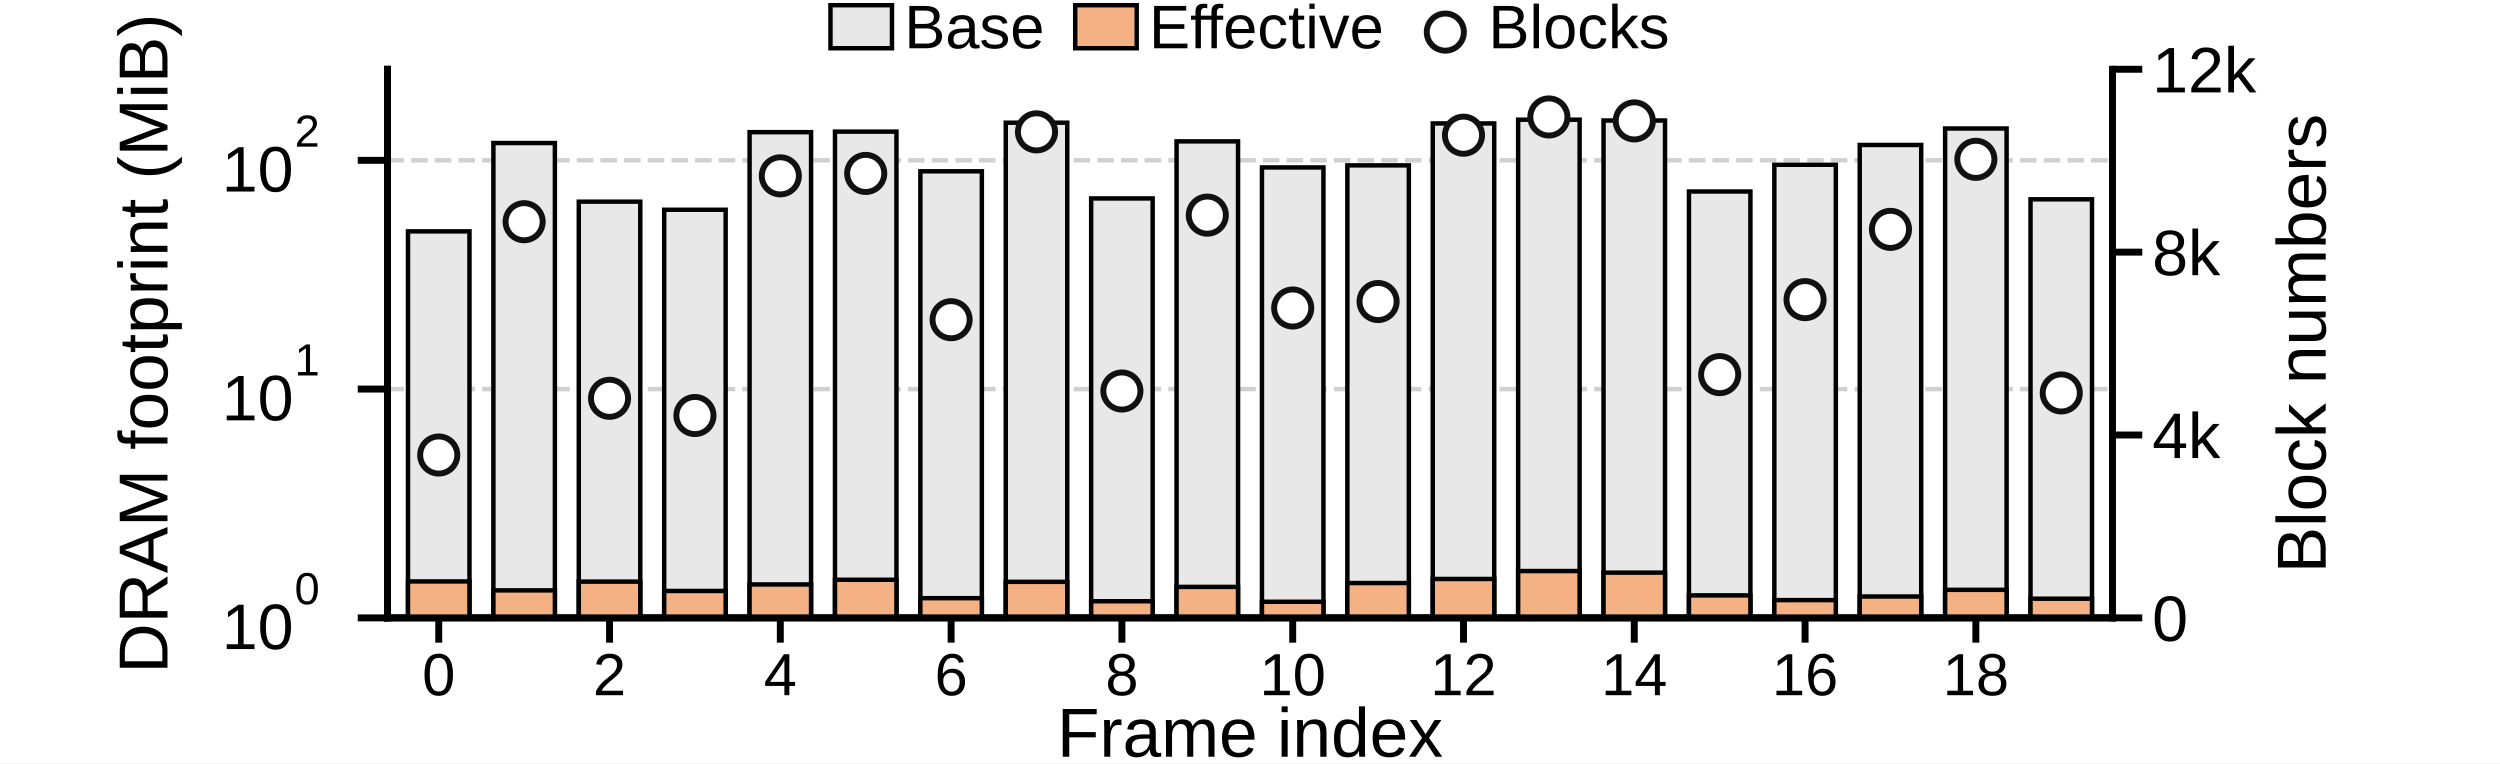
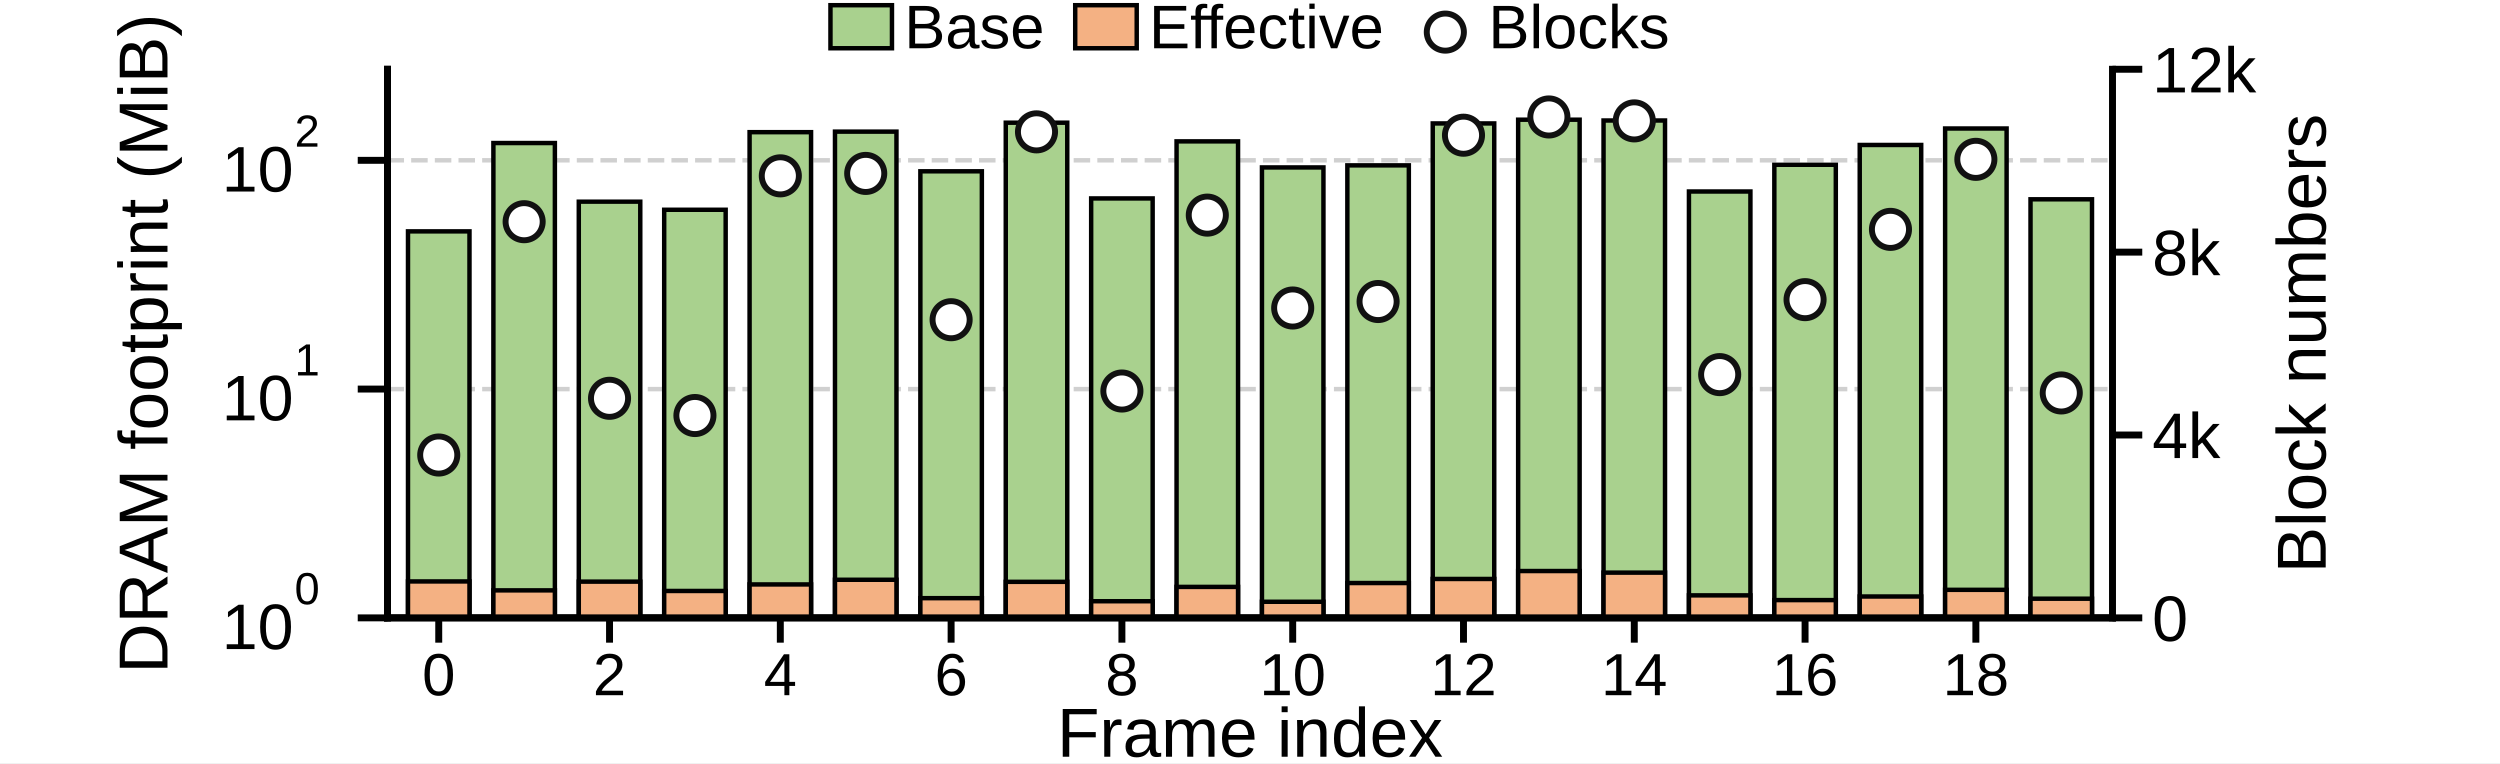
<svg xmlns="http://www.w3.org/2000/svg" xmlns:xlink="http://www.w3.org/1999/xlink" width="252pt" height="76.92pt" viewBox="0 0 252 76.92" version="1.1">
  <defs>
    <style type="text/css">*{stroke-linejoin: round; stroke-linecap: butt}</style>
  </defs>
  <g id="figure_1">
    <g id="patch_1">
      <path d="M 0 76.92  L 252 76.92  L 252 0  L 0 0  z " style="fill: #ffffff" />
    </g>
    <g id="axes_1">
      <g id="patch_2">
        <path d="M 39.06 62.28  L 212.94 62.28  L 212.94 6.984  L 39.06 6.984  z " style="fill: #ffffff" />
      </g>
      <g id="matplotlib.axis_1">
        <g id="xtick_1">
          <g id="line2d_1">
            <defs>
-               <path id="m3456d1a14d" d="M 0 0  L 0 2.5  " style="stroke: #000000; stroke-width: 0.7" />
+               <path id="m3643bd34aa" d="M 0 0  L 0 2.5  " style="stroke: #000000; stroke-width: 0.7" />
            </defs>
            <g>
-               <use xlink:href="#m3456d1a14d" x="44.225" y="62.28" style="stroke: #000000; stroke-width: 0.7" />
+               <use xlink:href="#m3643bd34aa" x="44.225" y="62.28" style="stroke: #000000; stroke-width: 0.7" />
            </g>
          </g>
          <g id="text_1">
            <text style="font: 6px 'Arial', 'Helvetica', 'DejaVu Sans', sans-serif; text-anchor: middle" x="44.225" y="70.075" transform="rotate(-0 44.22475 70.07469)">0</text>
          </g>
        </g>
        <g id="xtick_2">
          <g id="line2d_2">
            <g>
-               <use xlink:href="#m3456d1a14d" x="61.441" y="62.28" style="stroke: #000000; stroke-width: 0.7" />
+               <use xlink:href="#m3643bd34aa" x="61.441" y="62.28" style="stroke: #000000; stroke-width: 0.7" />
            </g>
          </g>
          <g id="text_2">
            <text style="font: 6px 'Arial', 'Helvetica', 'DejaVu Sans', sans-serif; text-anchor: middle" x="61.441" y="70.075" transform="rotate(-0 61.44059 70.07469)">2</text>
          </g>
        </g>
        <g id="xtick_3">
          <g id="line2d_3">
            <g>
-               <use xlink:href="#m3456d1a14d" x="78.656" y="62.28" style="stroke: #000000; stroke-width: 0.7" />
+               <use xlink:href="#m3643bd34aa" x="78.656" y="62.28" style="stroke: #000000; stroke-width: 0.7" />
            </g>
          </g>
          <g id="text_3">
            <text style="font: 6px 'Arial', 'Helvetica', 'DejaVu Sans', sans-serif; text-anchor: middle" x="78.656" y="70.075" transform="rotate(-0 78.65644 70.07469)">4</text>
          </g>
        </g>
        <g id="xtick_4">
          <g id="line2d_4">
            <g>
-               <use xlink:href="#m3456d1a14d" x="95.872" y="62.28" style="stroke: #000000; stroke-width: 0.7" />
+               <use xlink:href="#m3643bd34aa" x="95.872" y="62.28" style="stroke: #000000; stroke-width: 0.7" />
            </g>
          </g>
          <g id="text_4">
            <text style="font: 6px 'Arial', 'Helvetica', 'DejaVu Sans', sans-serif; text-anchor: middle" x="95.872" y="70.075" transform="rotate(-0 95.87228 70.07469)">6</text>
          </g>
        </g>
        <g id="xtick_5">
          <g id="line2d_5">
            <g>
-               <use xlink:href="#m3456d1a14d" x="113.088" y="62.28" style="stroke: #000000; stroke-width: 0.7" />
+               <use xlink:href="#m3643bd34aa" x="113.088" y="62.28" style="stroke: #000000; stroke-width: 0.7" />
            </g>
          </g>
          <g id="text_5">
            <text style="font: 6px 'Arial', 'Helvetica', 'DejaVu Sans', sans-serif; text-anchor: middle" x="113.088" y="70.075" transform="rotate(-0 113.0881 70.07469)">8</text>
          </g>
        </g>
        <g id="xtick_6">
          <g id="line2d_6">
            <g>
-               <use xlink:href="#m3456d1a14d" x="130.304" y="62.28" style="stroke: #000000; stroke-width: 0.7" />
+               <use xlink:href="#m3643bd34aa" x="130.304" y="62.28" style="stroke: #000000; stroke-width: 0.7" />
            </g>
          </g>
          <g id="text_6">
            <text style="font: 6px 'Arial', 'Helvetica', 'DejaVu Sans', sans-serif; text-anchor: middle" x="130.304" y="70.075" transform="rotate(-0 130.304 70.07469)">10</text>
          </g>
        </g>
        <g id="xtick_7">
          <g id="line2d_7">
            <g>
-               <use xlink:href="#m3456d1a14d" x="147.52" y="62.28" style="stroke: #000000; stroke-width: 0.7" />
+               <use xlink:href="#m3643bd34aa" x="147.52" y="62.28" style="stroke: #000000; stroke-width: 0.7" />
            </g>
          </g>
          <g id="text_7">
            <text style="font: 6px 'Arial', 'Helvetica', 'DejaVu Sans', sans-serif; text-anchor: middle" x="147.52" y="70.075" transform="rotate(-0 147.5198 70.07469)">12</text>
          </g>
        </g>
        <g id="xtick_8">
          <g id="line2d_8">
            <g>
-               <use xlink:href="#m3456d1a14d" x="164.736" y="62.28" style="stroke: #000000; stroke-width: 0.7" />
+               <use xlink:href="#m3643bd34aa" x="164.736" y="62.28" style="stroke: #000000; stroke-width: 0.7" />
            </g>
          </g>
          <g id="text_8">
            <text style="font: 6px 'Arial', 'Helvetica', 'DejaVu Sans', sans-serif; text-anchor: middle" x="164.736" y="70.075" transform="rotate(-0 164.7356 70.07469)">14</text>
          </g>
        </g>
        <g id="xtick_9">
          <g id="line2d_9">
            <g>
-               <use xlink:href="#m3456d1a14d" x="181.951" y="62.28" style="stroke: #000000; stroke-width: 0.7" />
+               <use xlink:href="#m3643bd34aa" x="181.951" y="62.28" style="stroke: #000000; stroke-width: 0.7" />
            </g>
          </g>
          <g id="text_9">
            <text style="font: 6px 'Arial', 'Helvetica', 'DejaVu Sans', sans-serif; text-anchor: middle" x="181.951" y="70.075" transform="rotate(-0 181.9515 70.07469)">16</text>
          </g>
        </g>
        <g id="xtick_10">
          <g id="line2d_10">
            <g>
-               <use xlink:href="#m3456d1a14d" x="199.167" y="62.28" style="stroke: #000000; stroke-width: 0.7" />
+               <use xlink:href="#m3643bd34aa" x="199.167" y="62.28" style="stroke: #000000; stroke-width: 0.7" />
            </g>
          </g>
          <g id="text_10">
            <text style="font: 6px 'Arial', 'Helvetica', 'DejaVu Sans', sans-serif; text-anchor: middle" x="199.167" y="70.075" transform="rotate(-0 199.1673 70.07469)">18</text>
          </g>
        </g>
        <g id="text_11">
          <text style="font: 7px 'Arial', 'Helvetica', 'DejaVu Sans', sans-serif; text-anchor: middle" x="126" y="76.278" transform="rotate(-0 126 76.27766)">Frame index</text>
        </g>
      </g>
      <g id="matplotlib.axis_2">
        <g id="ytick_1">
          <g id="line2d_11">
-             <path d="M 39.06 62.28  L 212.94 62.28  " clip-path="url(#pc72b36c7e8)" style="fill: none; stroke-dasharray: 1.665,0.72; stroke-dashoffset: 0; stroke: #d0d0d0; stroke-width: 0.45" />
+             <path d="M 39.06 62.28  L 212.94 62.28  " clip-path="url(#p3e75cfe06c)" style="fill: none; stroke-dasharray: 1.665,0.72; stroke-dashoffset: 0; stroke: #d0d0d0; stroke-width: 0.45" />
          </g>
          <g id="line2d_12">
            <defs>
-               <path id="m061d90dbab" d="M 0 0  L -3 0  " style="stroke: #000000; stroke-width: 0.7" />
+               <path id="m4a0d9d405e" d="M 0 0  L -3 0  " style="stroke: #000000; stroke-width: 0.7" />
            </defs>
            <g>
-               <use xlink:href="#m061d90dbab" x="39.06" y="62.28" style="stroke: #000000; stroke-width: 0.7" />
+               <use xlink:href="#m4a0d9d405e" x="39.06" y="62.28" style="stroke: #000000; stroke-width: 0.7" />
            </g>
          </g>
          <g id="text_12">
            <g transform="translate(22.355 65.63156)">
              <text>
                <tspan style="font: 6.5px 'Arial'" x="0 3.615" y="-0.2">10</tspan>
                <tspan style="font: 4.55px 'Arial'" x="7.343" y="-4.73">0</tspan>
              </text>
            </g>
          </g>
        </g>
        <g id="ytick_2">
          <g id="line2d_13">
-             <path d="M 39.06 39.22  L 212.94 39.22  " clip-path="url(#pc72b36c7e8)" style="fill: none; stroke-dasharray: 1.665,0.72; stroke-dashoffset: 0; stroke: #d0d0d0; stroke-width: 0.45" />
+             <path d="M 39.06 39.22  L 212.94 39.22  " clip-path="url(#p3e75cfe06c)" style="fill: none; stroke-dasharray: 1.665,0.72; stroke-dashoffset: 0; stroke: #d0d0d0; stroke-width: 0.45" />
          </g>
          <g id="line2d_14">
            <g>
-               <use xlink:href="#m061d90dbab" x="39.06" y="39.22" style="stroke: #000000; stroke-width: 0.7" />
+               <use xlink:href="#m4a0d9d405e" x="39.06" y="39.22" style="stroke: #000000; stroke-width: 0.7" />
            </g>
          </g>
          <g id="text_13">
            <g transform="translate(22.355 42.57177)">
              <text>
                <tspan style="font: 6.5px 'Arial'" x="0 3.615" y="-0.2">10</tspan>
                <tspan style="font: 4.55px 'Arial'" x="7.343" y="-4.73">1</tspan>
              </text>
            </g>
          </g>
        </g>
        <g id="ytick_3">
          <g id="line2d_15">
-             <path d="M 39.06 16.16  L 212.94 16.16  " clip-path="url(#pc72b36c7e8)" style="fill: none; stroke-dasharray: 1.665,0.72; stroke-dashoffset: 0; stroke: #d0d0d0; stroke-width: 0.45" />
+             <path d="M 39.06 16.16  L 212.94 16.16  " clip-path="url(#p3e75cfe06c)" style="fill: none; stroke-dasharray: 1.665,0.72; stroke-dashoffset: 0; stroke: #d0d0d0; stroke-width: 0.45" />
          </g>
          <g id="line2d_16">
            <g>
-               <use xlink:href="#m061d90dbab" x="39.06" y="16.16" style="stroke: #000000; stroke-width: 0.7" />
+               <use xlink:href="#m4a0d9d405e" x="39.06" y="16.16" style="stroke: #000000; stroke-width: 0.7" />
            </g>
          </g>
          <g id="text_14">
            <g transform="translate(22.355 19.51198)">
              <text>
                <tspan style="font: 6.5px 'Arial'" x="0 3.615" y="-0.2">10</tspan>
                <tspan style="font: 4.55px 'Arial'" x="7.343" y="-4.73">2</tspan>
              </text>
            </g>
          </g>
        </g>
        <g id="text_15">
          <text style="font: 7px 'Arial', 'Helvetica', 'DejaVu Sans', sans-serif; text-anchor: middle" x="16.882" y="34.632" transform="rotate(-90 16.88172 34.632)">DRAM footprint (MiB)</text>
        </g>
      </g>
      <g id="patch_3">
        <path d="M 39.06 62.28  L 39.06 6.984  " style="fill: none; stroke: #000000; stroke-width: 0.7; stroke-linejoin: miter; stroke-linecap: square" />
      </g>
      <g id="patch_4">
        <path d="M 39.06 62.28  L 212.94 62.28  " style="fill: none; stroke: #000000; stroke-width: 0.7; stroke-linejoin: miter; stroke-linecap: square" />
      </g>
      <g id="patch_5">
-         <path d="M 41.126 62.28  L 47.324 62.28  L 47.324 23.321  L 41.126 23.321  z " clip-path="url(#pc72b36c7e8)" style="fill: #e8e8e8; stroke: #000000; stroke-width: 0.45; stroke-linejoin: miter" />
+         <path d="M 41.126 62.28  L 47.324 62.28  L 47.324 23.321  L 41.126 23.321  z " clip-path="url(#p3e75cfe06c)" style="fill: #a9d18e; stroke: #000000; stroke-width: 0.45; stroke-linejoin: miter" />
      </g>
      <g id="patch_6">
-         <path d="M 49.734 62.28  L 55.932 62.28  L 55.932 14.418  L 49.734 14.418  z " clip-path="url(#pc72b36c7e8)" style="fill: #e8e8e8; stroke: #000000; stroke-width: 0.45; stroke-linejoin: miter" />
+         <path d="M 49.734 62.28  L 55.932 62.28  L 55.932 14.418  L 49.734 14.418  z " clip-path="url(#p3e75cfe06c)" style="fill: #a9d18e; stroke: #000000; stroke-width: 0.45; stroke-linejoin: miter" />
      </g>
      <g id="patch_7">
-         <path d="M 58.342 62.28  L 64.539 62.28  L 64.539 20.328  L 58.342 20.328  z " clip-path="url(#pc72b36c7e8)" style="fill: #e8e8e8; stroke: #000000; stroke-width: 0.45; stroke-linejoin: miter" />
+         <path d="M 58.342 62.28  L 64.539 62.28  L 64.539 20.328  L 58.342 20.328  z " clip-path="url(#p3e75cfe06c)" style="fill: #a9d18e; stroke: #000000; stroke-width: 0.45; stroke-linejoin: miter" />
      </g>
      <g id="patch_8">
-         <path d="M 66.95 62.28  L 73.147 62.28  L 73.147 21.147  L 66.95 21.147  z " clip-path="url(#pc72b36c7e8)" style="fill: #e8e8e8; stroke: #000000; stroke-width: 0.45; stroke-linejoin: miter" />
+         <path d="M 66.95 62.28  L 73.147 62.28  L 73.147 21.147  L 66.95 21.147  z " clip-path="url(#p3e75cfe06c)" style="fill: #a9d18e; stroke: #000000; stroke-width: 0.45; stroke-linejoin: miter" />
      </g>
      <g id="patch_9">
-         <path d="M 75.558 62.28  L 81.755 62.28  L 81.755 13.321  L 75.558 13.321  z " clip-path="url(#pc72b36c7e8)" style="fill: #e8e8e8; stroke: #000000; stroke-width: 0.45; stroke-linejoin: miter" />
+         <path d="M 75.558 62.28  L 81.755 62.28  L 81.755 13.321  L 75.558 13.321  z " clip-path="url(#p3e75cfe06c)" style="fill: #a9d18e; stroke: #000000; stroke-width: 0.45; stroke-linejoin: miter" />
      </g>
      <g id="patch_10">
-         <path d="M 84.166 62.28  L 90.363 62.28  L 90.363 13.266  L 84.166 13.266  z " clip-path="url(#pc72b36c7e8)" style="fill: #e8e8e8; stroke: #000000; stroke-width: 0.45; stroke-linejoin: miter" />
+         <path d="M 84.166 62.28  L 90.363 62.28  L 90.363 13.266  L 84.166 13.266  z " clip-path="url(#p3e75cfe06c)" style="fill: #a9d18e; stroke: #000000; stroke-width: 0.45; stroke-linejoin: miter" />
      </g>
      <g id="patch_11">
-         <path d="M 92.773 62.28  L 98.971 62.28  L 98.971 17.264  L 92.773 17.264  z " clip-path="url(#pc72b36c7e8)" style="fill: #e8e8e8; stroke: #000000; stroke-width: 0.45; stroke-linejoin: miter" />
+         <path d="M 92.773 62.28  L 98.971 62.28  L 98.971 17.264  L 92.773 17.264  z " clip-path="url(#p3e75cfe06c)" style="fill: #a9d18e; stroke: #000000; stroke-width: 0.45; stroke-linejoin: miter" />
      </g>
      <g id="patch_12">
-         <path d="M 101.381 62.28  L 107.579 62.28  L 107.579 12.371  L 101.381 12.371  z " clip-path="url(#pc72b36c7e8)" style="fill: #e8e8e8; stroke: #000000; stroke-width: 0.45; stroke-linejoin: miter" />
+         <path d="M 101.381 62.28  L 107.579 62.28  L 107.579 12.371  L 101.381 12.371  z " clip-path="url(#p3e75cfe06c)" style="fill: #a9d18e; stroke: #000000; stroke-width: 0.45; stroke-linejoin: miter" />
      </g>
      <g id="patch_13">
-         <path d="M 109.989 62.28  L 116.187 62.28  L 116.187 20.002  L 109.989 20.002  z " clip-path="url(#pc72b36c7e8)" style="fill: #e8e8e8; stroke: #000000; stroke-width: 0.45; stroke-linejoin: miter" />
+         <path d="M 109.989 62.28  L 116.187 62.28  L 116.187 20.002  L 109.989 20.002  z " clip-path="url(#p3e75cfe06c)" style="fill: #a9d18e; stroke: #000000; stroke-width: 0.45; stroke-linejoin: miter" />
      </g>
      <g id="patch_14">
-         <path d="M 118.597 62.28  L 124.795 62.28  L 124.795 14.252  L 118.597 14.252  z " clip-path="url(#pc72b36c7e8)" style="fill: #e8e8e8; stroke: #000000; stroke-width: 0.45; stroke-linejoin: miter" />
+         <path d="M 118.597 62.28  L 124.795 62.28  L 124.795 14.252  L 118.597 14.252  z " clip-path="url(#p3e75cfe06c)" style="fill: #a9d18e; stroke: #000000; stroke-width: 0.45; stroke-linejoin: miter" />
      </g>
      <g id="patch_15">
-         <path d="M 127.205 62.28  L 133.403 62.28  L 133.403 16.878  L 127.205 16.878  z " clip-path="url(#pc72b36c7e8)" style="fill: #e8e8e8; stroke: #000000; stroke-width: 0.45; stroke-linejoin: miter" />
+         <path d="M 127.205 62.28  L 133.403 62.28  L 133.403 16.878  L 127.205 16.878  z " clip-path="url(#p3e75cfe06c)" style="fill: #a9d18e; stroke: #000000; stroke-width: 0.45; stroke-linejoin: miter" />
      </g>
      <g id="patch_16">
-         <path d="M 135.813 62.28  L 142.011 62.28  L 142.011 16.671  L 135.813 16.671  z " clip-path="url(#pc72b36c7e8)" style="fill: #e8e8e8; stroke: #000000; stroke-width: 0.45; stroke-linejoin: miter" />
+         <path d="M 135.813 62.28  L 142.011 62.28  L 142.011 16.671  L 135.813 16.671  z " clip-path="url(#p3e75cfe06c)" style="fill: #a9d18e; stroke: #000000; stroke-width: 0.45; stroke-linejoin: miter" />
      </g>
      <g id="patch_17">
-         <path d="M 144.421 62.28  L 150.619 62.28  L 150.619 12.44  L 144.421 12.44  z " clip-path="url(#pc72b36c7e8)" style="fill: #e8e8e8; stroke: #000000; stroke-width: 0.45; stroke-linejoin: miter" />
+         <path d="M 144.421 62.28  L 150.619 62.28  L 150.619 12.44  L 144.421 12.44  z " clip-path="url(#p3e75cfe06c)" style="fill: #a9d18e; stroke: #000000; stroke-width: 0.45; stroke-linejoin: miter" />
      </g>
      <g id="patch_18">
-         <path d="M 153.029 62.28  L 159.227 62.28  L 159.227 12.068  L 153.029 12.068  z " clip-path="url(#pc72b36c7e8)" style="fill: #e8e8e8; stroke: #000000; stroke-width: 0.45; stroke-linejoin: miter" />
+         <path d="M 153.029 62.28  L 159.227 62.28  L 159.227 12.068  L 153.029 12.068  z " clip-path="url(#p3e75cfe06c)" style="fill: #a9d18e; stroke: #000000; stroke-width: 0.45; stroke-linejoin: miter" />
      </g>
      <g id="patch_19">
-         <path d="M 161.637 62.28  L 167.834 62.28  L 167.834 12.147  L 161.637 12.147  z " clip-path="url(#pc72b36c7e8)" style="fill: #e8e8e8; stroke: #000000; stroke-width: 0.45; stroke-linejoin: miter" />
+         <path d="M 161.637 62.28  L 167.834 62.28  L 167.834 12.147  L 161.637 12.147  z " clip-path="url(#p3e75cfe06c)" style="fill: #a9d18e; stroke: #000000; stroke-width: 0.45; stroke-linejoin: miter" />
      </g>
      <g id="patch_20">
-         <path d="M 170.245 62.28  L 176.442 62.28  L 176.442 19.302  L 170.245 19.302  z " clip-path="url(#pc72b36c7e8)" style="fill: #e8e8e8; stroke: #000000; stroke-width: 0.45; stroke-linejoin: miter" />
+         <path d="M 170.245 62.28  L 176.442 62.28  L 176.442 19.302  L 170.245 19.302  z " clip-path="url(#p3e75cfe06c)" style="fill: #a9d18e; stroke: #000000; stroke-width: 0.45; stroke-linejoin: miter" />
      </g>
      <g id="patch_21">
-         <path d="M 178.853 62.28  L 185.05 62.28  L 185.05 16.612  L 178.853 16.612  z " clip-path="url(#pc72b36c7e8)" style="fill: #e8e8e8; stroke: #000000; stroke-width: 0.45; stroke-linejoin: miter" />
+         <path d="M 178.853 62.28  L 185.05 62.28  L 185.05 16.612  L 178.853 16.612  z " clip-path="url(#p3e75cfe06c)" style="fill: #a9d18e; stroke: #000000; stroke-width: 0.45; stroke-linejoin: miter" />
      </g>
      <g id="patch_22">
-         <path d="M 187.461 62.28  L 193.658 62.28  L 193.658 14.614  L 187.461 14.614  z " clip-path="url(#pc72b36c7e8)" style="fill: #e8e8e8; stroke: #000000; stroke-width: 0.45; stroke-linejoin: miter" />
+         <path d="M 187.461 62.28  L 193.658 62.28  L 193.658 14.614  L 187.461 14.614  z " clip-path="url(#p3e75cfe06c)" style="fill: #a9d18e; stroke: #000000; stroke-width: 0.45; stroke-linejoin: miter" />
      </g>
      <g id="patch_23">
-         <path d="M 196.068 62.28  L 202.266 62.28  L 202.266 12.954  L 196.068 12.954  z " clip-path="url(#pc72b36c7e8)" style="fill: #e8e8e8; stroke: #000000; stroke-width: 0.45; stroke-linejoin: miter" />
+         <path d="M 196.068 62.28  L 202.266 62.28  L 202.266 12.954  L 196.068 12.954  z " clip-path="url(#p3e75cfe06c)" style="fill: #a9d18e; stroke: #000000; stroke-width: 0.45; stroke-linejoin: miter" />
      </g>
      <g id="patch_24">
-         <path d="M 204.676 62.28  L 210.874 62.28  L 210.874 20.087  L 204.676 20.087  z " clip-path="url(#pc72b36c7e8)" style="fill: #e8e8e8; stroke: #000000; stroke-width: 0.45; stroke-linejoin: miter" />
+         <path d="M 204.676 62.28  L 210.874 62.28  L 210.874 20.087  L 204.676 20.087  z " clip-path="url(#p3e75cfe06c)" style="fill: #a9d18e; stroke: #000000; stroke-width: 0.45; stroke-linejoin: miter" />
      </g>
      <g id="patch_25">
-         <path d="M 41.126 62.28  L 47.324 62.28  L 47.324 58.608  L 41.126 58.608  z " clip-path="url(#pc72b36c7e8)" style="fill: #f4b183; stroke: #000000; stroke-width: 0.45; stroke-linejoin: miter" />
+         <path d="M 41.126 62.28  L 47.324 62.28  L 47.324 58.608  L 41.126 58.608  z " clip-path="url(#p3e75cfe06c)" style="fill: #f4b183; stroke: #000000; stroke-width: 0.45; stroke-linejoin: miter" />
      </g>
      <g id="patch_26">
-         <path d="M 49.734 62.28  L 55.932 62.28  L 55.932 59.509  L 49.734 59.509  z " clip-path="url(#pc72b36c7e8)" style="fill: #f4b183; stroke: #000000; stroke-width: 0.45; stroke-linejoin: miter" />
+         <path d="M 49.734 62.28  L 55.932 62.28  L 55.932 59.509  L 49.734 59.509  z " clip-path="url(#p3e75cfe06c)" style="fill: #f4b183; stroke: #000000; stroke-width: 0.45; stroke-linejoin: miter" />
      </g>
      <g id="patch_27">
-         <path d="M 58.342 62.28  L 64.539 62.28  L 64.539 58.629  L 58.342 58.629  z " clip-path="url(#pc72b36c7e8)" style="fill: #f4b183; stroke: #000000; stroke-width: 0.45; stroke-linejoin: miter" />
+         <path d="M 58.342 62.28  L 64.539 62.28  L 64.539 58.629  L 58.342 58.629  z " clip-path="url(#p3e75cfe06c)" style="fill: #f4b183; stroke: #000000; stroke-width: 0.45; stroke-linejoin: miter" />
      </g>
      <g id="patch_28">
-         <path d="M 66.95 62.28  L 73.147 62.28  L 73.147 59.57  L 66.95 59.57  z " clip-path="url(#pc72b36c7e8)" style="fill: #f4b183; stroke: #000000; stroke-width: 0.45; stroke-linejoin: miter" />
+         <path d="M 66.95 62.28  L 73.147 62.28  L 73.147 59.57  L 66.95 59.57  z " clip-path="url(#p3e75cfe06c)" style="fill: #f4b183; stroke: #000000; stroke-width: 0.45; stroke-linejoin: miter" />
      </g>
      <g id="patch_29">
-         <path d="M 75.558 62.28  L 81.755 62.28  L 81.755 58.912  L 75.558 58.912  z " clip-path="url(#pc72b36c7e8)" style="fill: #f4b183; stroke: #000000; stroke-width: 0.45; stroke-linejoin: miter" />
+         <path d="M 75.558 62.28  L 81.755 62.28  L 81.755 58.912  L 75.558 58.912  z " clip-path="url(#p3e75cfe06c)" style="fill: #f4b183; stroke: #000000; stroke-width: 0.45; stroke-linejoin: miter" />
      </g>
      <g id="patch_30">
-         <path d="M 84.166 62.28  L 90.363 62.28  L 90.363 58.443  L 84.166 58.443  z " clip-path="url(#pc72b36c7e8)" style="fill: #f4b183; stroke: #000000; stroke-width: 0.45; stroke-linejoin: miter" />
+         <path d="M 84.166 62.28  L 90.363 62.28  L 90.363 58.443  L 84.166 58.443  z " clip-path="url(#p3e75cfe06c)" style="fill: #f4b183; stroke: #000000; stroke-width: 0.45; stroke-linejoin: miter" />
      </g>
      <g id="patch_31">
-         <path d="M 92.773 62.28  L 98.971 62.28  L 98.971 60.293  L 92.773 60.293  z " clip-path="url(#pc72b36c7e8)" style="fill: #f4b183; stroke: #000000; stroke-width: 0.45; stroke-linejoin: miter" />
+         <path d="M 92.773 62.28  L 98.971 62.28  L 98.971 60.293  L 92.773 60.293  z " clip-path="url(#p3e75cfe06c)" style="fill: #f4b183; stroke: #000000; stroke-width: 0.45; stroke-linejoin: miter" />
      </g>
      <g id="patch_32">
-         <path d="M 101.381 62.28  L 107.579 62.28  L 107.579 58.646  L 101.381 58.646  z " clip-path="url(#pc72b36c7e8)" style="fill: #f4b183; stroke: #000000; stroke-width: 0.45; stroke-linejoin: miter" />
+         <path d="M 101.381 62.28  L 107.579 62.28  L 107.579 58.646  L 101.381 58.646  z " clip-path="url(#p3e75cfe06c)" style="fill: #f4b183; stroke: #000000; stroke-width: 0.45; stroke-linejoin: miter" />
      </g>
      <g id="patch_33">
-         <path d="M 109.989 62.28  L 116.187 62.28  L 116.187 60.603  L 109.989 60.603  z " clip-path="url(#pc72b36c7e8)" style="fill: #f4b183; stroke: #000000; stroke-width: 0.45; stroke-linejoin: miter" />
+         <path d="M 109.989 62.28  L 116.187 62.28  L 116.187 60.603  L 109.989 60.603  z " clip-path="url(#p3e75cfe06c)" style="fill: #f4b183; stroke: #000000; stroke-width: 0.45; stroke-linejoin: miter" />
      </g>
      <g id="patch_34">
-         <path d="M 118.597 62.28  L 124.795 62.28  L 124.795 59.157  L 118.597 59.157  z " clip-path="url(#pc72b36c7e8)" style="fill: #f4b183; stroke: #000000; stroke-width: 0.45; stroke-linejoin: miter" />
+         <path d="M 118.597 62.28  L 124.795 62.28  L 124.795 59.157  L 118.597 59.157  z " clip-path="url(#p3e75cfe06c)" style="fill: #f4b183; stroke: #000000; stroke-width: 0.45; stroke-linejoin: miter" />
      </g>
      <g id="patch_35">
-         <path d="M 127.205 62.28  L 133.403 62.28  L 133.403 60.661  L 127.205 60.661  z " clip-path="url(#pc72b36c7e8)" style="fill: #f4b183; stroke: #000000; stroke-width: 0.45; stroke-linejoin: miter" />
+         <path d="M 127.205 62.28  L 133.403 62.28  L 133.403 60.661  L 127.205 60.661  z " clip-path="url(#p3e75cfe06c)" style="fill: #f4b183; stroke: #000000; stroke-width: 0.45; stroke-linejoin: miter" />
      </g>
      <g id="patch_36">
-         <path d="M 135.813 62.28  L 142.011 62.28  L 142.011 58.769  L 135.813 58.769  z " clip-path="url(#pc72b36c7e8)" style="fill: #f4b183; stroke: #000000; stroke-width: 0.45; stroke-linejoin: miter" />
+         <path d="M 135.813 62.28  L 142.011 62.28  L 142.011 58.769  L 135.813 58.769  z " clip-path="url(#p3e75cfe06c)" style="fill: #f4b183; stroke: #000000; stroke-width: 0.45; stroke-linejoin: miter" />
      </g>
      <g id="patch_37">
-         <path d="M 144.421 62.28  L 150.619 62.28  L 150.619 58.362  L 144.421 58.362  z " clip-path="url(#pc72b36c7e8)" style="fill: #f4b183; stroke: #000000; stroke-width: 0.45; stroke-linejoin: miter" />
+         <path d="M 144.421 62.28  L 150.619 62.28  L 150.619 58.362  L 144.421 58.362  z " clip-path="url(#p3e75cfe06c)" style="fill: #f4b183; stroke: #000000; stroke-width: 0.45; stroke-linejoin: miter" />
      </g>
      <g id="patch_38">
-         <path d="M 153.029 62.28  L 159.227 62.28  L 159.227 57.561  L 153.029 57.561  z " clip-path="url(#pc72b36c7e8)" style="fill: #f4b183; stroke: #000000; stroke-width: 0.45; stroke-linejoin: miter" />
+         <path d="M 153.029 62.28  L 159.227 62.28  L 159.227 57.561  L 153.029 57.561  z " clip-path="url(#p3e75cfe06c)" style="fill: #f4b183; stroke: #000000; stroke-width: 0.45; stroke-linejoin: miter" />
      </g>
      <g id="patch_39">
-         <path d="M 161.637 62.28  L 167.834 62.28  L 167.834 57.719  L 161.637 57.719  z " clip-path="url(#pc72b36c7e8)" style="fill: #f4b183; stroke: #000000; stroke-width: 0.45; stroke-linejoin: miter" />
+         <path d="M 161.637 62.28  L 167.834 62.28  L 167.834 57.719  L 161.637 57.719  z " clip-path="url(#p3e75cfe06c)" style="fill: #f4b183; stroke: #000000; stroke-width: 0.45; stroke-linejoin: miter" />
      </g>
      <g id="patch_40">
-         <path d="M 170.245 62.28  L 176.442 62.28  L 176.442 60.013  L 170.245 60.013  z " clip-path="url(#pc72b36c7e8)" style="fill: #f4b183; stroke: #000000; stroke-width: 0.45; stroke-linejoin: miter" />
+         <path d="M 170.245 62.28  L 176.442 62.28  L 176.442 60.013  L 170.245 60.013  z " clip-path="url(#p3e75cfe06c)" style="fill: #f4b183; stroke: #000000; stroke-width: 0.45; stroke-linejoin: miter" />
      </g>
      <g id="patch_41">
-         <path d="M 178.853 62.28  L 185.05 62.28  L 185.05 60.492  L 178.853 60.492  z " clip-path="url(#pc72b36c7e8)" style="fill: #f4b183; stroke: #000000; stroke-width: 0.45; stroke-linejoin: miter" />
+         <path d="M 178.853 62.28  L 185.05 62.28  L 185.05 60.492  L 178.853 60.492  z " clip-path="url(#p3e75cfe06c)" style="fill: #f4b183; stroke: #000000; stroke-width: 0.45; stroke-linejoin: miter" />
      </g>
      <g id="patch_42">
-         <path d="M 187.461 62.28  L 193.658 62.28  L 193.658 60.127  L 187.461 60.127  z " clip-path="url(#pc72b36c7e8)" style="fill: #f4b183; stroke: #000000; stroke-width: 0.45; stroke-linejoin: miter" />
+         <path d="M 187.461 62.28  L 193.658 62.28  L 193.658 60.127  L 187.461 60.127  z " clip-path="url(#p3e75cfe06c)" style="fill: #f4b183; stroke: #000000; stroke-width: 0.45; stroke-linejoin: miter" />
      </g>
      <g id="patch_43">
-         <path d="M 196.068 62.28  L 202.266 62.28  L 202.266 59.454  L 196.068 59.454  z " clip-path="url(#pc72b36c7e8)" style="fill: #f4b183; stroke: #000000; stroke-width: 0.45; stroke-linejoin: miter" />
+         <path d="M 196.068 62.28  L 202.266 62.28  L 202.266 59.454  L 196.068 59.454  z " clip-path="url(#p3e75cfe06c)" style="fill: #f4b183; stroke: #000000; stroke-width: 0.45; stroke-linejoin: miter" />
      </g>
      <g id="patch_44">
-         <path d="M 204.676 62.28  L 210.874 62.28  L 210.874 60.351  L 204.676 60.351  z " clip-path="url(#pc72b36c7e8)" style="fill: #f4b183; stroke: #000000; stroke-width: 0.45; stroke-linejoin: miter" />
+         <path d="M 204.676 62.28  L 210.874 62.28  L 210.874 60.351  L 204.676 60.351  z " clip-path="url(#p3e75cfe06c)" style="fill: #f4b183; stroke: #000000; stroke-width: 0.45; stroke-linejoin: miter" />
      </g>
      <g id="legend_1">
        <g id="patch_45">
-           <path d="M 83.71 4.864  L 89.91 4.864  L 89.91 0.524  L 83.71 0.524  z " style="fill: #e8e8e8; stroke: #000000; stroke-width: 0.45; stroke-linejoin: miter" />
+           <path d="M 83.71 4.864  L 89.91 4.864  L 89.91 0.524  L 83.71 0.524  z " style="fill: #a9d18e; stroke: #000000; stroke-width: 0.45; stroke-linejoin: miter" />
        </g>
        <g id="text_16">
          <text style="font: 6.2px 'Arial', 'Helvetica', 'DejaVu Sans', sans-serif; text-anchor: start" x="91.15" y="4.864" transform="rotate(-0 91.15019 4.86359)">Base</text>
        </g>
        <g id="patch_46">
          <path d="M 108.381 4.864  L 114.581 4.864  L 114.581 0.524  L 108.381 0.524  z " style="fill: #f4b183; stroke: #000000; stroke-width: 0.45; stroke-linejoin: miter" />
        </g>
        <g id="text_17">
          <text style="font: 6.2px 'Arial', 'Helvetica', 'DejaVu Sans', sans-serif; text-anchor: start" x="115.821" y="4.864" transform="rotate(-0 115.8213 4.86359)">Effective</text>
        </g>
        <g id="PathCollection_1">
          <defs>
-             <path id="m90fab1f74f" d="M 0 1.871  C 0.496 1.871 0.972 1.674 1.323 1.323  C 1.674 0.972 1.871 0.496 1.871 0  C 1.871 -0.496 1.674 -0.972 1.323 -1.323  C 0.972 -1.674 0.496 -1.871 0 -1.871  C -0.496 -1.871 -0.972 -1.674 -1.323 -1.323  C -1.674 -0.972 -1.871 -0.496 -1.871 0  C -1.871 0.496 -1.674 0.972 -1.323 1.323  C -0.972 1.674 -0.496 1.871 0 1.871  z " style="stroke: #111111; stroke-width: 0.6" />
+             <path id="mad7d23a033" d="M 0 1.871  C 0.496 1.871 0.972 1.674 1.323 1.323  C 1.674 0.972 1.871 0.496 1.871 0  C 1.871 -0.496 1.674 -0.972 1.323 -1.323  C 0.972 -1.674 0.496 -1.871 0 -1.871  C -0.496 -1.871 -0.972 -1.674 -1.323 -1.323  C -1.674 -0.972 -1.871 -0.496 -1.871 0  C -1.871 0.496 -1.674 0.972 -1.323 1.323  C -0.972 1.674 -0.496 1.871 0 1.871  z " style="stroke: #111111; stroke-width: 0.6" />
          </defs>
          <g>
-             <use xlink:href="#m90fab1f74f" x="145.689" y="3.236" style="fill: #ffffff; stroke: #111111; stroke-width: 0.6" />
+             <use xlink:href="#mad7d23a033" x="145.689" y="3.236" style="fill: #ffffff; stroke: #111111; stroke-width: 0.6" />
          </g>
        </g>
        <g id="text_18">
          <text style="font: 6.2px 'Arial', 'Helvetica', 'DejaVu Sans', sans-serif; text-anchor: start" x="150.029" y="4.864" transform="rotate(-0 150.0289 4.86359)">Blocks</text>
        </g>
      </g>
    </g>
    <g id="axes_2">
      <g id="matplotlib.axis_3">
        <g id="ytick_4">
          <g id="line2d_17">
            <defs>
-               <path id="ma99e5c655b" d="M 0 0  L 3 0  " style="stroke: #000000; stroke-width: 0.7" />
+               <path id="mcdb604849b" d="M 0 0  L 3 0  " style="stroke: #000000; stroke-width: 0.7" />
            </defs>
            <g>
-               <use xlink:href="#ma99e5c655b" x="212.94" y="62.28" style="stroke: #000000; stroke-width: 0.7" />
+               <use xlink:href="#mcdb604849b" x="212.94" y="62.28" style="stroke: #000000; stroke-width: 0.7" />
            </g>
          </g>
          <g id="text_19">
            <text style="font: 6.5px 'Arial', 'Helvetica', 'DejaVu Sans', sans-serif; text-anchor: start" x="216.94" y="64.606" transform="rotate(-0 216.94 64.60629)">0</text>
          </g>
        </g>
        <g id="ytick_5">
          <g id="line2d_18">
            <g>
-               <use xlink:href="#ma99e5c655b" x="212.94" y="43.848" style="stroke: #000000; stroke-width: 0.7" />
+               <use xlink:href="#mcdb604849b" x="212.94" y="43.848" style="stroke: #000000; stroke-width: 0.7" />
            </g>
          </g>
          <g id="text_20">
            <text style="font: 6.5px 'Arial', 'Helvetica', 'DejaVu Sans', sans-serif; text-anchor: start" x="216.94" y="46.174" transform="rotate(-0 216.94 46.17429)">4k</text>
          </g>
        </g>
        <g id="ytick_6">
          <g id="line2d_19">
            <g>
-               <use xlink:href="#ma99e5c655b" x="212.94" y="25.416" style="stroke: #000000; stroke-width: 0.7" />
+               <use xlink:href="#mcdb604849b" x="212.94" y="25.416" style="stroke: #000000; stroke-width: 0.7" />
            </g>
          </g>
          <g id="text_21">
            <text style="font: 6.5px 'Arial', 'Helvetica', 'DejaVu Sans', sans-serif; text-anchor: start" x="216.94" y="27.742" transform="rotate(-0 216.94 27.74229)">8k</text>
          </g>
        </g>
        <g id="ytick_7">
          <g id="line2d_20">
            <g>
-               <use xlink:href="#ma99e5c655b" x="212.94" y="6.984" style="stroke: #000000; stroke-width: 0.7" />
+               <use xlink:href="#mcdb604849b" x="212.94" y="6.984" style="stroke: #000000; stroke-width: 0.7" />
            </g>
          </g>
          <g id="text_22">
            <text style="font: 6.5px 'Arial', 'Helvetica', 'DejaVu Sans', sans-serif; text-anchor: start" x="216.94" y="9.31" transform="rotate(-0 216.94 9.310289)">12k</text>
          </g>
        </g>
        <g id="text_23">
          <text style="font: 7px 'Arial', 'Helvetica', 'DejaVu Sans', sans-serif; text-anchor: middle" x="234.43" y="34.632" transform="rotate(-90 234.4297 34.632)">Block numbers</text>
        </g>
      </g>
      <g id="patch_47">
        <path d="M 39.06 62.28  L 39.06 6.984  " style="fill: none; stroke: #000000; stroke-width: 0.7; stroke-linejoin: miter; stroke-linecap: square" />
      </g>
      <g id="patch_48">
        <path d="M 212.94 62.28  L 212.94 6.984  " style="fill: none; stroke: #000000; stroke-width: 0.7; stroke-linejoin: miter; stroke-linecap: square" />
      </g>
      <g id="patch_49">
        <path d="M 39.06 62.28  L 212.94 62.28  " style="fill: none; stroke: #000000; stroke-width: 0.7; stroke-linejoin: miter; stroke-linecap: square" />
      </g>
      <g id="PathCollection_2">
-         <g clip-path="url(#pc72b36c7e8)">
-           <use xlink:href="#m90fab1f74f" x="44.225" y="45.866" style="fill: #ffffff; stroke: #111111; stroke-width: 0.6" />
-           <use xlink:href="#m90fab1f74f" x="52.833" y="22.347" style="fill: #ffffff; stroke: #111111; stroke-width: 0.6" />
-           <use xlink:href="#m90fab1f74f" x="61.441" y="40.148" style="fill: #ffffff; stroke: #111111; stroke-width: 0.6" />
-           <use xlink:href="#m90fab1f74f" x="70.049" y="41.885" style="fill: #ffffff; stroke: #111111; stroke-width: 0.6" />
-           <use xlink:href="#m90fab1f74f" x="78.656" y="17.725" style="fill: #ffffff; stroke: #111111; stroke-width: 0.6" />
-           <use xlink:href="#m90fab1f74f" x="87.264" y="17.481" style="fill: #ffffff; stroke: #111111; stroke-width: 0.6" />
-           <use xlink:href="#m90fab1f74f" x="95.872" y="32.227" style="fill: #ffffff; stroke: #111111; stroke-width: 0.6" />
-           <use xlink:href="#m90fab1f74f" x="104.48" y="13.292" style="fill: #ffffff; stroke: #111111; stroke-width: 0.6" />
-           <use xlink:href="#m90fab1f74f" x="113.088" y="39.415" style="fill: #ffffff; stroke: #111111; stroke-width: 0.6" />
-           <use xlink:href="#m90fab1f74f" x="121.696" y="21.684" style="fill: #ffffff; stroke: #111111; stroke-width: 0.6" />
-           <use xlink:href="#m90fab1f74f" x="130.304" y="31.047" style="fill: #ffffff; stroke: #111111; stroke-width: 0.6" />
-           <use xlink:href="#m90fab1f74f" x="138.912" y="30.393" style="fill: #ffffff; stroke: #111111; stroke-width: 0.6" />
-           <use xlink:href="#m90fab1f74f" x="147.52" y="13.629" style="fill: #ffffff; stroke: #111111; stroke-width: 0.6" />
-           <use xlink:href="#m90fab1f74f" x="156.128" y="11.79" style="fill: #ffffff; stroke: #111111; stroke-width: 0.6" />
-           <use xlink:href="#m90fab1f74f" x="164.736" y="12.186" style="fill: #ffffff; stroke: #111111; stroke-width: 0.6" />
-           <use xlink:href="#m90fab1f74f" x="173.344" y="37.761" style="fill: #ffffff; stroke: #111111; stroke-width: 0.6" />
-           <use xlink:href="#m90fab1f74f" x="181.951" y="30.204" style="fill: #ffffff; stroke: #111111; stroke-width: 0.6" />
-           <use xlink:href="#m90fab1f74f" x="190.559" y="23.121" style="fill: #ffffff; stroke: #111111; stroke-width: 0.6" />
-           <use xlink:href="#m90fab1f74f" x="199.167" y="16.062" style="fill: #ffffff; stroke: #111111; stroke-width: 0.6" />
-           <use xlink:href="#m90fab1f74f" x="207.775" y="39.609" style="fill: #ffffff; stroke: #111111; stroke-width: 0.6" />
+         <g clip-path="url(#p3e75cfe06c)">
+           <use xlink:href="#mad7d23a033" x="44.225" y="45.866" style="fill: #ffffff; stroke: #111111; stroke-width: 0.6" />
+           <use xlink:href="#mad7d23a033" x="52.833" y="22.347" style="fill: #ffffff; stroke: #111111; stroke-width: 0.6" />
+           <use xlink:href="#mad7d23a033" x="61.441" y="40.148" style="fill: #ffffff; stroke: #111111; stroke-width: 0.6" />
+           <use xlink:href="#mad7d23a033" x="70.049" y="41.885" style="fill: #ffffff; stroke: #111111; stroke-width: 0.6" />
+           <use xlink:href="#mad7d23a033" x="78.656" y="17.725" style="fill: #ffffff; stroke: #111111; stroke-width: 0.6" />
+           <use xlink:href="#mad7d23a033" x="87.264" y="17.481" style="fill: #ffffff; stroke: #111111; stroke-width: 0.6" />
+           <use xlink:href="#mad7d23a033" x="95.872" y="32.227" style="fill: #ffffff; stroke: #111111; stroke-width: 0.6" />
+           <use xlink:href="#mad7d23a033" x="104.48" y="13.292" style="fill: #ffffff; stroke: #111111; stroke-width: 0.6" />
+           <use xlink:href="#mad7d23a033" x="113.088" y="39.415" style="fill: #ffffff; stroke: #111111; stroke-width: 0.6" />
+           <use xlink:href="#mad7d23a033" x="121.696" y="21.684" style="fill: #ffffff; stroke: #111111; stroke-width: 0.6" />
+           <use xlink:href="#mad7d23a033" x="130.304" y="31.047" style="fill: #ffffff; stroke: #111111; stroke-width: 0.6" />
+           <use xlink:href="#mad7d23a033" x="138.912" y="30.393" style="fill: #ffffff; stroke: #111111; stroke-width: 0.6" />
+           <use xlink:href="#mad7d23a033" x="147.52" y="13.629" style="fill: #ffffff; stroke: #111111; stroke-width: 0.6" />
+           <use xlink:href="#mad7d23a033" x="156.128" y="11.79" style="fill: #ffffff; stroke: #111111; stroke-width: 0.6" />
+           <use xlink:href="#mad7d23a033" x="164.736" y="12.186" style="fill: #ffffff; stroke: #111111; stroke-width: 0.6" />
+           <use xlink:href="#mad7d23a033" x="173.344" y="37.761" style="fill: #ffffff; stroke: #111111; stroke-width: 0.6" />
+           <use xlink:href="#mad7d23a033" x="181.951" y="30.204" style="fill: #ffffff; stroke: #111111; stroke-width: 0.6" />
+           <use xlink:href="#mad7d23a033" x="190.559" y="23.121" style="fill: #ffffff; stroke: #111111; stroke-width: 0.6" />
+           <use xlink:href="#mad7d23a033" x="199.167" y="16.062" style="fill: #ffffff; stroke: #111111; stroke-width: 0.6" />
+           <use xlink:href="#mad7d23a033" x="207.775" y="39.609" style="fill: #ffffff; stroke: #111111; stroke-width: 0.6" />
        </g>
      </g>
    </g>
  </g>
  <defs>
-     <clipPath id="pc72b36c7e8">
+     <clipPath id="p3e75cfe06c">
      <rect x="39.06" y="6.984" width="173.88" height="55.296" />
    </clipPath>
  </defs>
</svg>
